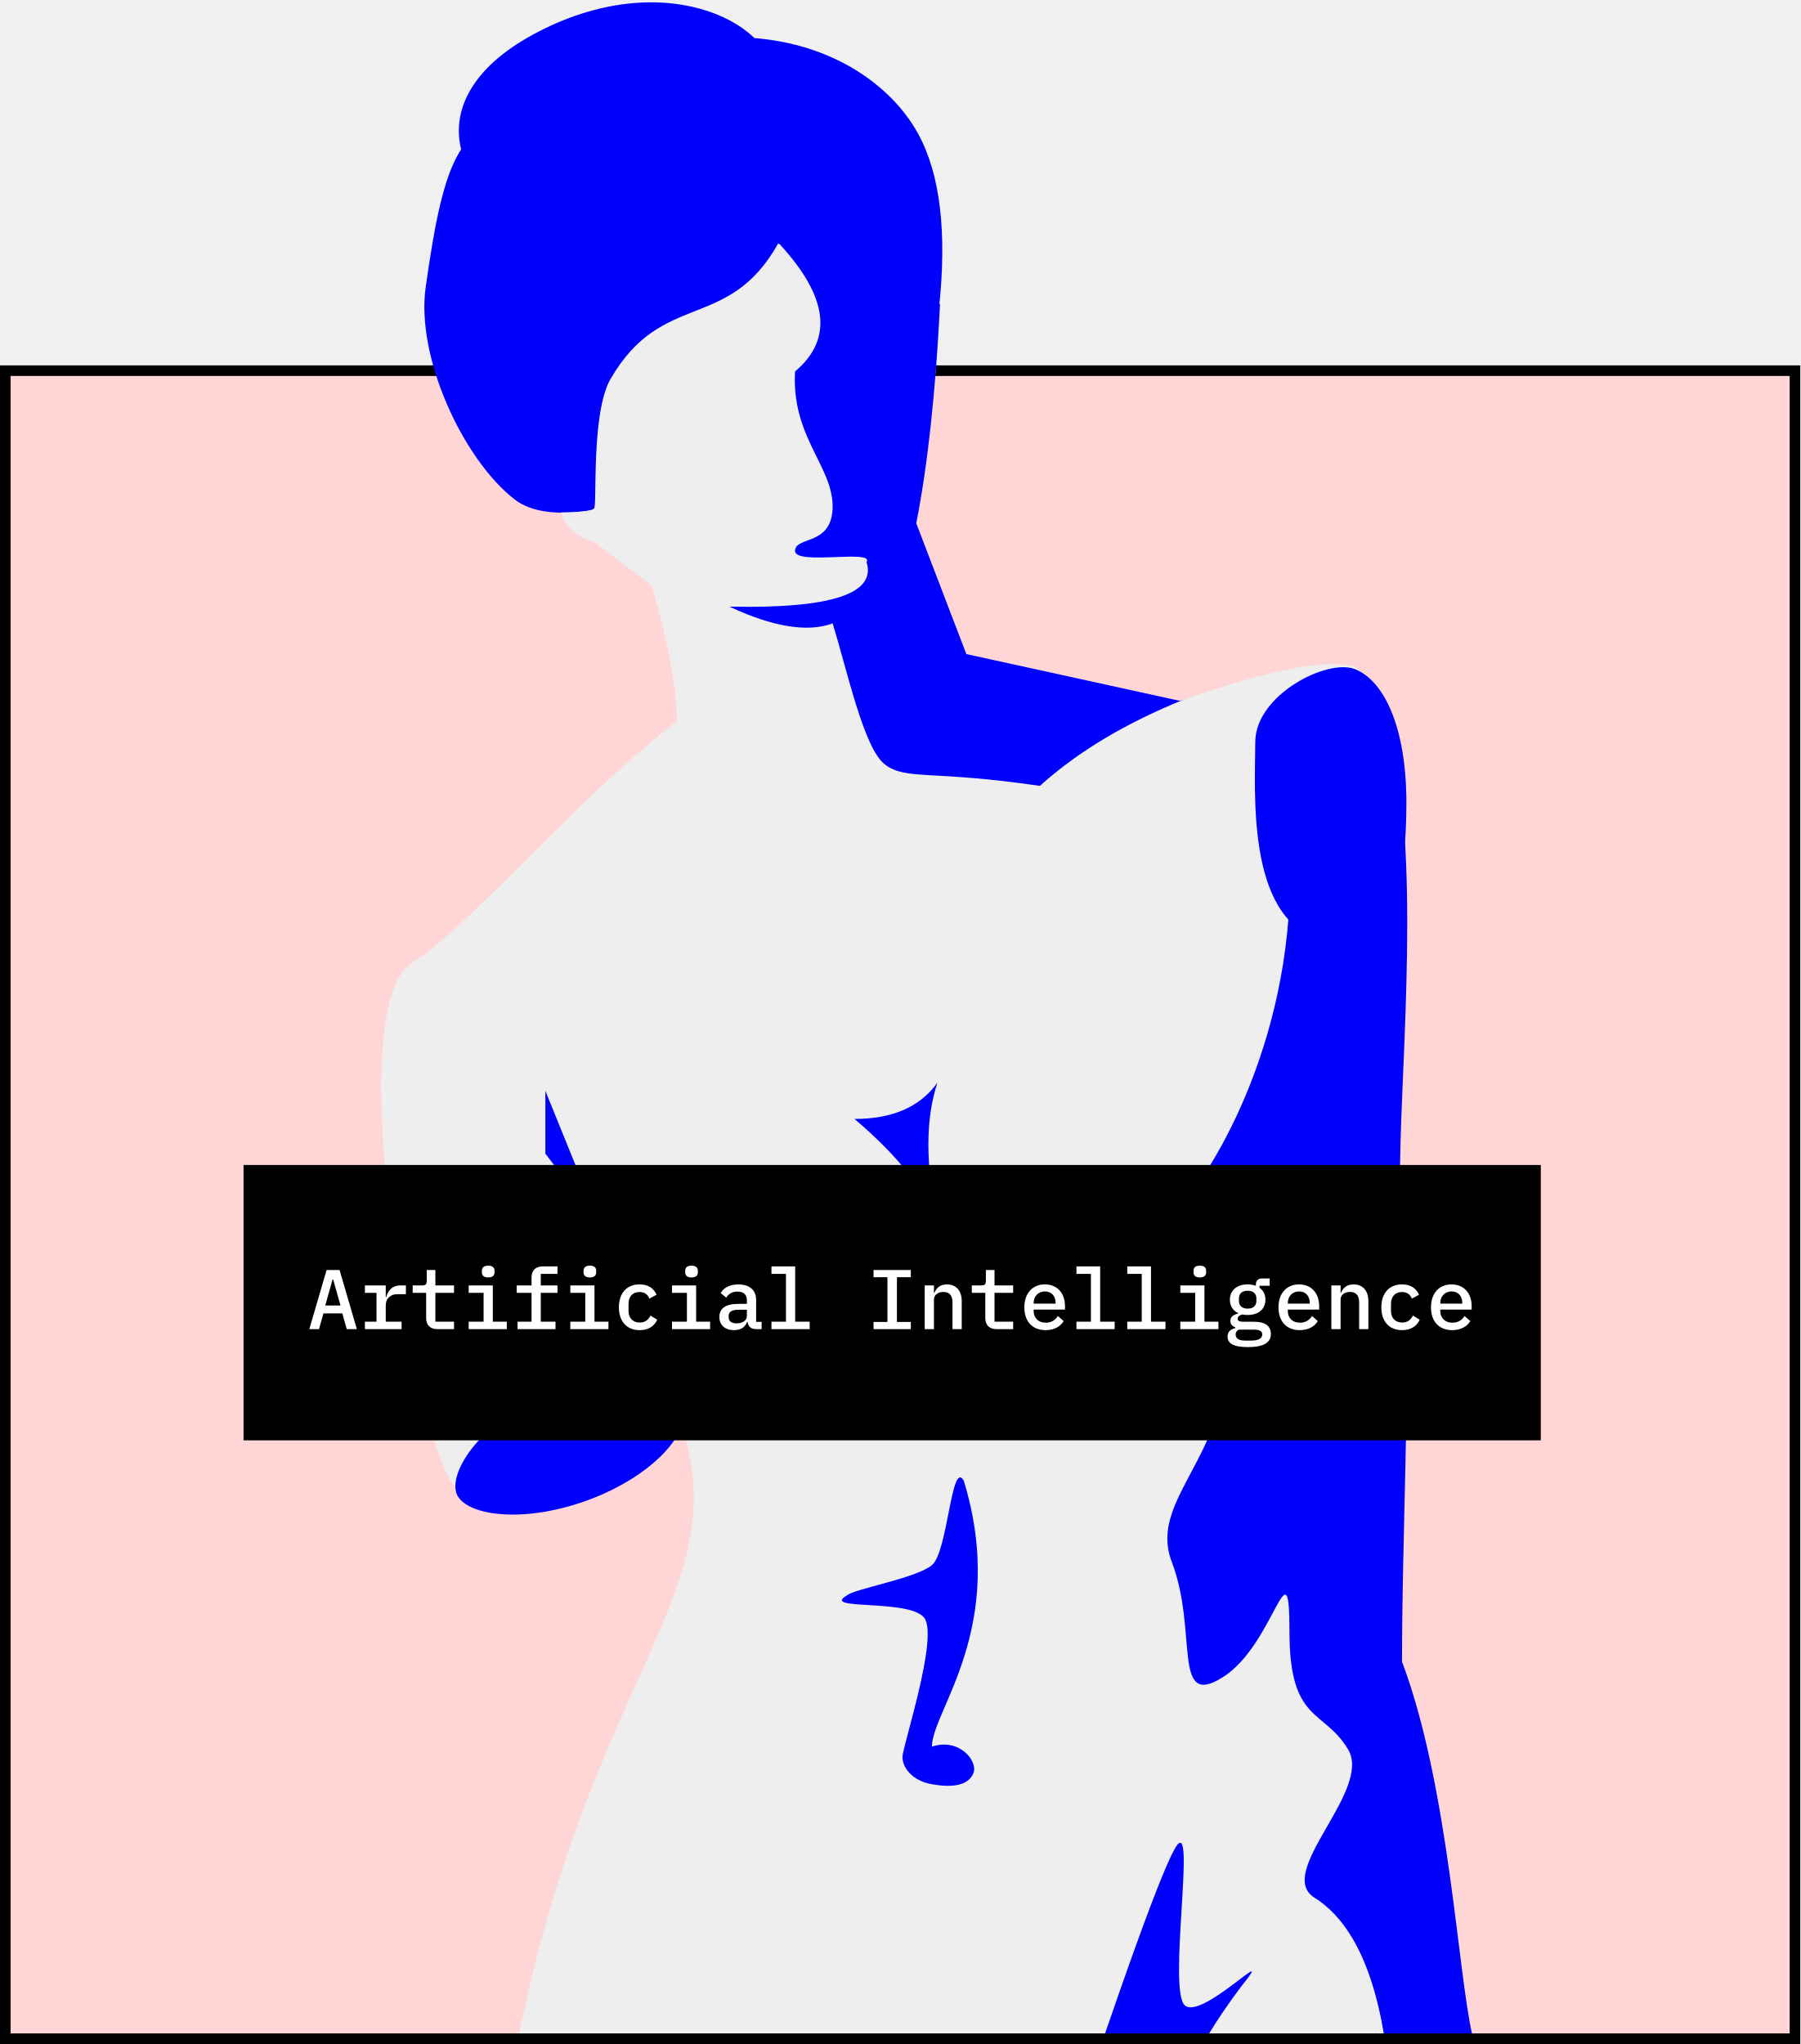
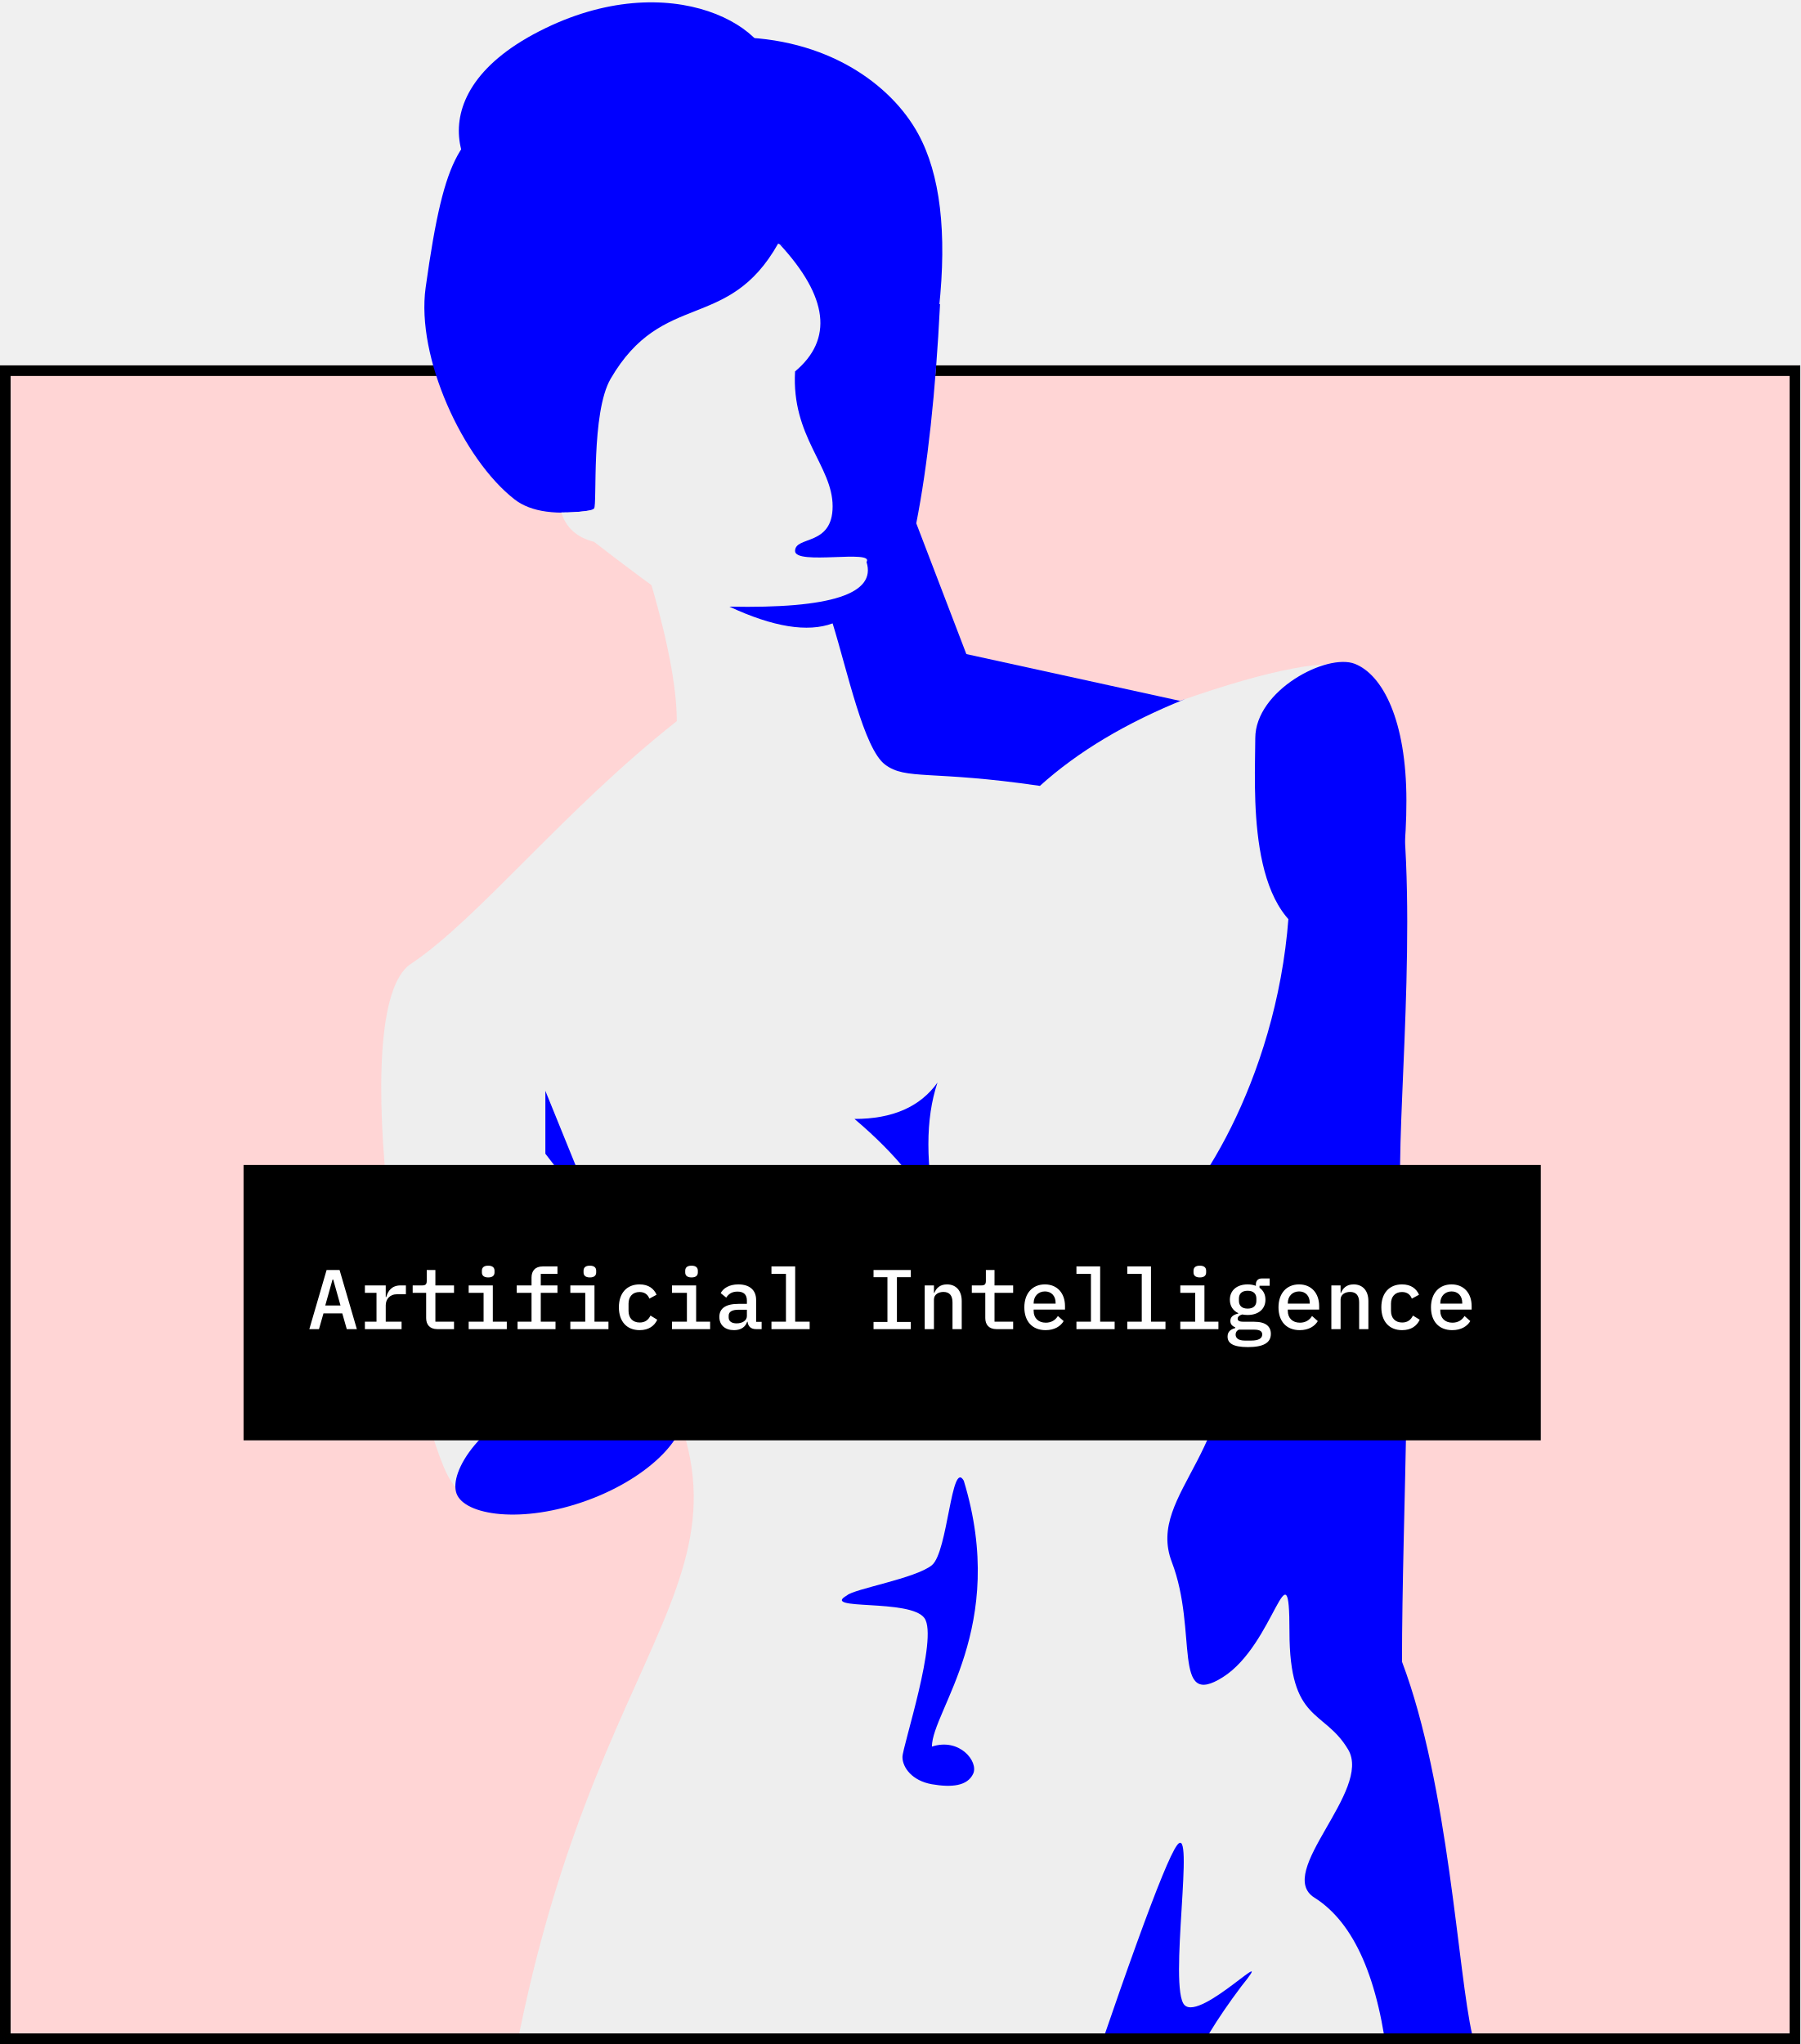
<svg xmlns="http://www.w3.org/2000/svg" xmlns:xlink="http://www.w3.org/1999/xlink" width="340px" height="386px" viewBox="0 0 340 386" version="1.1">
  <defs>
    <rect id="path-1" x="0" y="0" width="340" height="317" />
  </defs>
  <g id="Page-1" stroke="none" stroke-width="1" fill="none" fill-rule="evenodd">
    <g id="illustrations" transform="translate(-1246, -110)">
      <g id="breastcancerai" transform="translate(1246, 110)">
        <g id="Group-5" transform="translate(0, 69)">
          <mask id="mask-2" fill="white">
            <use xlink:href="#path-1" />
          </mask>
          <use id="Rectangle-8" fill="#FFD5D5" xlink:href="#path-1" />
          <path d="M122.279,38.907 C125.974,51.161 127.821,60.586 127.821,67.181 C106.322,84.142 90.303,104.564 77.586,113.035 C64.869,121.507 76.8,193.875 84.421,209.373 C92.042,224.871 125.477,213.44 127.821,197.689 C143.111,237.458 99.086,249.947 91.528,365.704 C91.528,377.179 101.639,377.179 108.928,383.078 C139.337,359.328 213.808,340.582 277.691,315.562 C274.883,304.327 273.359,268.674 264.396,244.986 C264.396,217.471 266.684,174.438 264.396,159.443 C262.107,144.447 272.003,75.024 256.204,57.064 C251.235,55.218 240.12,57.315 222.856,63.354 L182.509,54.519 L172.736,29 L122.279,38.907 Z" id="Path-123" fill="#EEEEEE" mask="url(#mask-2)" />
          <path d="M199,343.779 C212.138,304.206 219.893,282.786 222.263,279.516 C225.838,274.584 220.591,306.542 223.72,309.655 C226.848,312.768 241.677,297.144 234.455,306.093 C225.141,318.463 220.877,328.448 221.663,336.047 C214.009,338.659 206.425,341.231 199,343.779 Z" id="Combined-Shape" fill="#0000FF" mask="url(#mask-2)" />
          <path d="M264.79,83 C267.668,110.614 263.163,148.626 264.786,159.261 C267.075,174.257 264.786,217.289 264.786,244.804 C273.646,268.221 275.336,303.724 278.083,315.379 L262.221,321.398 C260.456,304.79 255.796,294.11 248.242,289.357 C240.688,284.605 259.197,269.136 254.623,261.407 C250.048,253.679 243.532,256.454 243.532,239.113 C243.532,221.772 240.749,241.506 230.992,247.703 C221.236,253.899 226.343,239.113 221.31,225.97 C216.277,212.826 235.756,204.466 231.053,177.846 C211.666,183.264 187.506,180.025 184,166.845 C190.488,170.159 211.518,167.71 218.911,162.628 C226.304,157.546 242.057,133.025 243.532,101.335 C249.332,96.579 256.418,90.467 264.79,83 Z" id="Combined-Shape" fill="#0000FF" mask="url(#mask-2)" />
        </g>
        <rect id="Rectangle-8" stroke="#000000" stroke-width="2" x="1" y="70" width="338" height="315" />
        <path d="M111.955,96.328 C105.198,97.382 100.275,96.709 97.186,94.31 C87.433,86.734 78.558,67.464 80.387,54.32 C84.114,27.543 87.05,26.295 97.186,19.396 C104.051,14.724 111.845,14.916 114.186,13.963 C115.984,13.231 123.302,7.022 138.332,7.022 C156.169,7.022 168.331,15.946 173.431,25.311 C177.575,32.921 178.878,43.888 177.342,58.211 L111.955,96.328 Z" id="Path-122" fill="#0000FF" />
        <path d="M112.202,102.326 C108.948,101.506 106.885,99.651 106.013,96.762 C107.015,96.762 111.591,96.716 112.202,96.016 C112.814,95.316 111.591,77.943 115.334,71.516 C125.136,54.685 137.5,62.802 146.961,46 C154.892,49.878 165.072,53.745 177.502,57.601 C175.415,99.44 169.2,122.918 158.858,128.037 C153.344,130.765 137.792,122.195 112.202,102.326 Z" id="Path-120" fill="#EEEEEE" />
        <path d="M86.221,282.047 C87.714,286.143 98.547,287.877 110.985,283.315 C123.424,278.754 130.275,270.479 128.8,266.432 C127.325,262.384 117.373,258.365 104.089,263.237 C90.806,268.109 84.728,277.95 86.221,282.047 Z" id="Path-124" fill="#0000FF" />
-         <path d="M249.08,177.293 C262.863,181.373 265.618,166.547 265.618,151.689 C265.618,136.83 261.136,128.378 255.871,126.354 C250.605,124.33 237.075,131.268 237.075,140.143 C237.075,149.017 235.296,173.213 249.08,177.293 Z" id="Path-124-Copy" fill="#0000FF" />
+         <path d="M249.08,177.28 C262.863,181.439 265.618,166.327 265.618,151.183 C265.618,136.038 261.136,127.423 255.871,125.36 C250.605,123.298 237.075,130.369 237.075,139.415 C237.075,148.46 235.296,173.122 249.08,177.28 Z" id="Path-124-Copy" fill="#0000FF" />
        <path d="M103,206 L103,217.875 L112.542,230.234 C120.887,257.082 130.083,270.505 140.131,270.505 C162.182,270.505 174.765,251.979 174.765,239.468 C157.17,258.078 138.882,262.366 129.698,257.881 C123.576,254.891 119.334,249.073 116.974,240.426" id="Path-125" fill="#0000FF" />
        <path d="M182.024,279.626 C179.669,275.494 179.029,293.077 176.006,295.572 C172.983,298.067 161.299,300.05 159.967,301.278 C154.787,304.227 171.986,301.835 174.609,305.593 C177.232,309.352 170.441,329.842 170.441,331.806 C170.441,333.77 172.255,336.293 176.006,336.946 C179.756,337.598 182.725,337.272 183.796,334.966 C184.867,332.661 181.187,328.107 176.006,329.842 C176.006,323.063 190.47,307.355 182.024,279.626 Z" id="Path-126" fill="#0000FF" />
        <path d="M161.383,211.307 C168.568,211.307 173.793,209.018 177.055,204.439 C174.766,211.307 174.766,219.812 177.055,230.967 C174.631,224.65 169.407,218.097 161.383,211.307 Z" id="Path-129" fill="#0000FF" />
        <path d="M196.398,148.411 C175.86,145.389 171.115,147.397 167.138,144.375 C163.161,141.353 160.108,126.985 157.253,117.724 C152.524,119.465 146.023,118.411 137.749,114.56 C156.923,114.952 165.559,112.143 163.655,106.132 C165.222,103.699 150.159,106.808 150.159,104.054 C150.159,101.146 157.253,103.225 157.253,95.615 C157.253,88.005 149.45,82.473 150.159,70.145 C157.382,64.08 156.424,56.084 147.286,46.158 C155.48,49.205 165.426,53.272 177.539,57.458 C176.708,74.104 175.188,87.987 173.051,98.821 L182.509,123.519 L222.856,132.354 C223.176,132.242 223.493,132.132 223.809,132.023 C212.698,136.479 203.562,141.942 196.398,148.411 Z" id="Combined-Shape" fill="#0000FF" />
        <rect id="Rectangle-36" stroke="#000000" stroke-width="2" fill="#000000" x="47" y="221" width="243" height="50" />
        <path d="M67.396,251 L65.492,251 L64.644,248.024 L61.092,248.024 L60.244,251 L58.42,251 L61.684,239.832 L64.132,239.832 L67.396,251 Z M64.308,246.536 L62.932,241.64 L62.804,241.64 L61.428,246.536 L64.308,246.536 Z M68.916,251 L68.916,249.592 L71.108,249.592 L71.108,244.152 L68.916,244.152 L68.916,242.744 L72.852,242.744 L72.852,244.936 L72.948,244.936 C73.268,243.784 73.988,242.744 75.668,242.744 L76.66,242.744 L76.66,244.408 L75.028,244.408 C73.604,244.408 72.852,245.352 72.852,246.504 L72.852,249.592 L75.844,249.592 L75.844,251 L68.916,251 Z M85.748,251 L82.596,251 C81.156,251 80.484,250.136 80.484,248.904 L80.484,244.152 L77.94,244.152 L77.94,242.744 L79.748,242.744 C80.356,242.744 80.596,242.536 80.596,241.896 L80.596,239.832 L82.228,239.832 L82.228,242.744 L85.748,242.744 L85.748,244.152 L82.228,244.152 L82.228,249.592 L85.748,249.592 L85.748,251 Z M92.212,241.24 C91.332,241.24 91.012,240.824 91.012,240.296 L91.012,239.96 C91.012,239.432 91.332,239.016 92.196,239.016 C93.076,239.016 93.396,239.432 93.396,239.96 L93.396,240.296 C93.396,240.824 93.076,241.24 92.212,241.24 Z M88.516,251 L88.516,249.592 L91.332,249.592 L91.332,244.152 L88.516,244.152 L88.516,242.744 L93.076,242.744 L93.076,249.592 L95.716,249.592 L95.716,251 L88.516,251 Z M97.748,251 L97.748,249.592 L100.388,249.592 L100.388,244.152 L97.588,244.152 L97.588,242.744 L100.388,242.744 L100.388,241.256 C100.388,240.024 101.06,239.16 102.5,239.16 L105.284,239.16 L105.284,240.568 L102.132,240.568 L102.132,242.744 L105.284,242.744 L105.284,244.152 L102.132,244.152 L102.132,249.592 L104.916,249.592 L104.916,251 L97.748,251 Z M111.412,241.24 C110.532,241.24 110.212,240.824 110.212,240.296 L110.212,239.96 C110.212,239.432 110.532,239.016 111.396,239.016 C112.276,239.016 112.596,239.432 112.596,239.96 L112.596,240.296 C112.596,240.824 112.276,241.24 111.412,241.24 Z M107.716,251 L107.716,249.592 L110.532,249.592 L110.532,244.152 L107.716,244.152 L107.716,242.744 L112.276,242.744 L112.276,249.592 L114.916,249.592 L114.916,251 L107.716,251 Z M120.804,251.192 C118.34,251.192 116.884,249.512 116.884,246.872 C116.884,244.232 118.356,242.552 120.788,242.552 C122.484,242.552 123.492,243.352 124.004,244.504 L122.644,245.24 C122.356,244.472 121.748,243.992 120.788,243.992 C119.476,243.992 118.708,244.872 118.708,246.184 L118.708,247.56 C118.708,248.856 119.46,249.752 120.82,249.752 C121.844,249.752 122.468,249.24 122.852,248.44 L124.132,249.224 C123.604,250.376 122.532,251.192 120.804,251.192 Z M130.612,241.24 C129.732,241.24 129.412,240.824 129.412,240.296 L129.412,239.96 C129.412,239.432 129.732,239.016 130.596,239.016 C131.476,239.016 131.796,239.432 131.796,239.96 L131.796,240.296 C131.796,240.824 131.476,241.24 130.612,241.24 Z M126.916,251 L126.916,249.592 L129.732,249.592 L129.732,244.152 L126.916,244.152 L126.916,242.744 L131.476,242.744 L131.476,249.592 L134.116,249.592 L134.116,251 L126.916,251 Z M143.844,251 L142.772,251 C141.78,251 141.284,250.44 141.188,249.608 L141.108,249.608 C140.788,250.6 139.924,251.192 138.628,251.192 C136.948,251.192 135.86,250.248 135.86,248.696 C135.86,247.096 137.028,246.232 139.476,246.232 L141.06,246.232 L141.06,245.592 C141.06,244.488 140.468,243.912 139.284,243.912 C138.228,243.912 137.604,244.36 137.156,245.048 L136.116,244.2 C136.58,243.304 137.7,242.552 139.444,242.552 C141.524,242.552 142.804,243.592 142.804,245.48 L142.804,249.624 L143.844,249.624 L143.844,251 Z M139.124,249.912 C140.244,249.912 141.06,249.352 141.06,248.536 L141.06,247.336 L139.508,247.336 C138.228,247.336 137.62,247.736 137.62,248.472 L137.62,248.792 C137.62,249.528 138.196,249.912 139.124,249.912 Z M145.7,251 L145.7,249.592 L148.436,249.592 L148.436,240.568 L145.7,240.568 L145.7,239.16 L150.18,239.16 L150.18,249.592 L152.916,249.592 L152.916,251 L145.7,251 Z M172.02,251 L164.98,251 L164.98,249.64 L167.604,249.64 L167.604,241.192 L164.98,241.192 L164.98,239.832 L172.02,239.832 L172.02,241.192 L169.396,241.192 L169.396,249.64 L172.02,249.64 L172.02,251 Z M176.388,251 L174.644,251 L174.644,242.744 L176.388,242.744 L176.388,244.152 L176.468,244.152 C176.82,243.288 177.492,242.552 178.852,242.552 C180.516,242.552 181.636,243.688 181.636,245.688 L181.636,251 L179.892,251 L179.892,245.944 C179.892,244.632 179.3,243.976 178.18,243.976 C177.284,243.976 176.388,244.44 176.388,245.4 L176.388,251 Z M191.348,251 L188.196,251 C186.756,251 186.084,250.136 186.084,248.904 L186.084,244.152 L183.54,244.152 L183.54,242.744 L185.348,242.744 C185.956,242.744 186.196,242.536 186.196,241.896 L186.196,239.832 L187.828,239.832 L187.828,242.744 L191.348,242.744 L191.348,244.152 L187.828,244.152 L187.828,249.592 L191.348,249.592 L191.348,251 Z M197.476,251.192 C194.948,251.192 193.46,249.512 193.46,246.888 C193.46,244.232 194.996,242.552 197.348,242.552 C199.668,242.552 201.14,244.216 201.14,246.648 L201.14,247.304 L195.22,247.304 L195.22,247.576 C195.22,248.872 196.084,249.784 197.508,249.784 C198.564,249.784 199.332,249.288 199.796,248.52 L200.884,249.48 C200.324,250.44 199.172,251.192 197.476,251.192 Z M197.348,243.88 C196.1,243.88 195.22,244.792 195.22,246.072 L195.22,246.184 L199.364,246.184 L199.364,246.024 C199.364,244.728 198.564,243.88 197.348,243.88 Z M203.3,251 L203.3,249.592 L206.036,249.592 L206.036,240.568 L203.3,240.568 L203.3,239.16 L207.78,239.16 L207.78,249.592 L210.516,249.592 L210.516,251 L203.3,251 Z M212.9,251 L212.9,249.592 L215.636,249.592 L215.636,240.568 L212.9,240.568 L212.9,239.16 L217.38,239.16 L217.38,249.592 L220.116,249.592 L220.116,251 L212.9,251 Z M226.612,241.24 C225.732,241.24 225.412,240.824 225.412,240.296 L225.412,239.96 C225.412,239.432 225.732,239.016 226.596,239.016 C227.476,239.016 227.796,239.432 227.796,239.96 L227.796,240.296 C227.796,240.824 227.476,241.24 226.612,241.24 Z M222.916,251 L222.916,249.592 L225.732,249.592 L225.732,244.152 L222.916,244.152 L222.916,242.744 L227.476,242.744 L227.476,249.592 L230.116,249.592 L230.116,251 L222.916,251 Z M240.02,251.896 C240.02,253.592 238.596,254.392 235.684,254.392 C232.836,254.392 231.844,253.64 231.844,252.408 C231.844,251.512 232.372,251.048 233.284,250.808 L233.284,250.648 C232.724,250.44 232.372,250.072 232.372,249.448 C232.372,248.632 232.996,248.264 233.86,248.056 L233.86,247.976 C232.868,247.512 232.276,246.632 232.276,245.448 C232.276,243.688 233.604,242.552 235.636,242.552 C236.212,242.552 236.74,242.648 237.188,242.824 L237.188,242.552 C237.188,241.912 237.556,241.432 238.292,241.432 L239.796,241.432 L239.796,242.808 L237.876,242.808 L237.876,243.192 C238.596,243.688 238.996,244.456 238.996,245.448 C238.996,247.208 237.668,248.328 235.636,248.328 C235.268,248.328 234.932,248.296 234.612,248.232 C234.228,248.328 233.748,248.584 233.748,249.032 C233.748,249.544 234.308,249.608 235.028,249.608 L236.884,249.608 C239.108,249.608 240.02,250.536 240.02,251.896 Z M238.388,252.008 C238.388,251.448 238.004,251.096 236.836,251.096 L233.972,251.096 C233.572,251.288 233.364,251.592 233.364,252.024 C233.364,252.648 233.844,253.16 235.06,253.16 L236.356,253.16 C237.668,253.16 238.388,252.76 238.388,252.008 Z M235.636,247.128 C236.756,247.128 237.284,246.536 237.284,245.656 L237.284,245.224 C237.284,244.344 236.756,243.752 235.636,243.752 C234.516,243.752 233.988,244.344 233.988,245.224 L233.988,245.656 C233.988,246.536 234.516,247.128 235.636,247.128 Z M245.476,251.192 C242.948,251.192 241.46,249.512 241.46,246.888 C241.46,244.232 242.996,242.552 245.348,242.552 C247.668,242.552 249.14,244.216 249.14,246.648 L249.14,247.304 L243.22,247.304 L243.22,247.576 C243.22,248.872 244.084,249.784 245.508,249.784 C246.564,249.784 247.332,249.288 247.796,248.52 L248.884,249.48 C248.324,250.44 247.172,251.192 245.476,251.192 Z M245.348,243.88 C244.1,243.88 243.22,244.792 243.22,246.072 L243.22,246.184 L247.364,246.184 L247.364,246.024 C247.364,244.728 246.564,243.88 245.348,243.88 Z M253.188,251 L251.444,251 L251.444,242.744 L253.188,242.744 L253.188,244.152 L253.268,244.152 C253.62,243.288 254.292,242.552 255.652,242.552 C257.316,242.552 258.436,243.688 258.436,245.688 L258.436,251 L256.692,251 L256.692,245.944 C256.692,244.632 256.1,243.976 254.98,243.976 C254.084,243.976 253.188,244.44 253.188,245.4 L253.188,251 Z M264.804,251.192 C262.34,251.192 260.884,249.512 260.884,246.872 C260.884,244.232 262.356,242.552 264.788,242.552 C266.484,242.552 267.492,243.352 268.004,244.504 L266.644,245.24 C266.356,244.472 265.748,243.992 264.788,243.992 C263.476,243.992 262.708,244.872 262.708,246.184 L262.708,247.56 C262.708,248.856 263.46,249.752 264.82,249.752 C265.844,249.752 266.468,249.24 266.852,248.44 L268.132,249.224 C267.604,250.376 266.532,251.192 264.804,251.192 Z M274.276,251.192 C271.748,251.192 270.26,249.512 270.26,246.888 C270.26,244.232 271.796,242.552 274.148,242.552 C276.468,242.552 277.94,244.216 277.94,246.648 L277.94,247.304 L272.02,247.304 L272.02,247.576 C272.02,248.872 272.884,249.784 274.308,249.784 C275.364,249.784 276.132,249.288 276.596,248.52 L277.684,249.48 C277.124,250.44 275.972,251.192 274.276,251.192 Z M274.148,243.88 C272.9,243.88 272.02,244.792 272.02,246.072 L272.02,246.184 L276.164,246.184 L276.164,246.024 C276.164,244.728 275.364,243.88 274.148,243.88 Z" id="Artificial-Intellige" fill="#FFFFFF" />
        <path d="M101.862,5.895 C126.794,-6.863 147.316,5.499 145.877,15.166 C144.437,24.832 105.975,39.086 97.058,38.155 C88.141,37.225 76.93,18.653 101.862,5.895 Z" id="Path-8" fill="#0000FF" />
      </g>
    </g>
  </g>
</svg>
